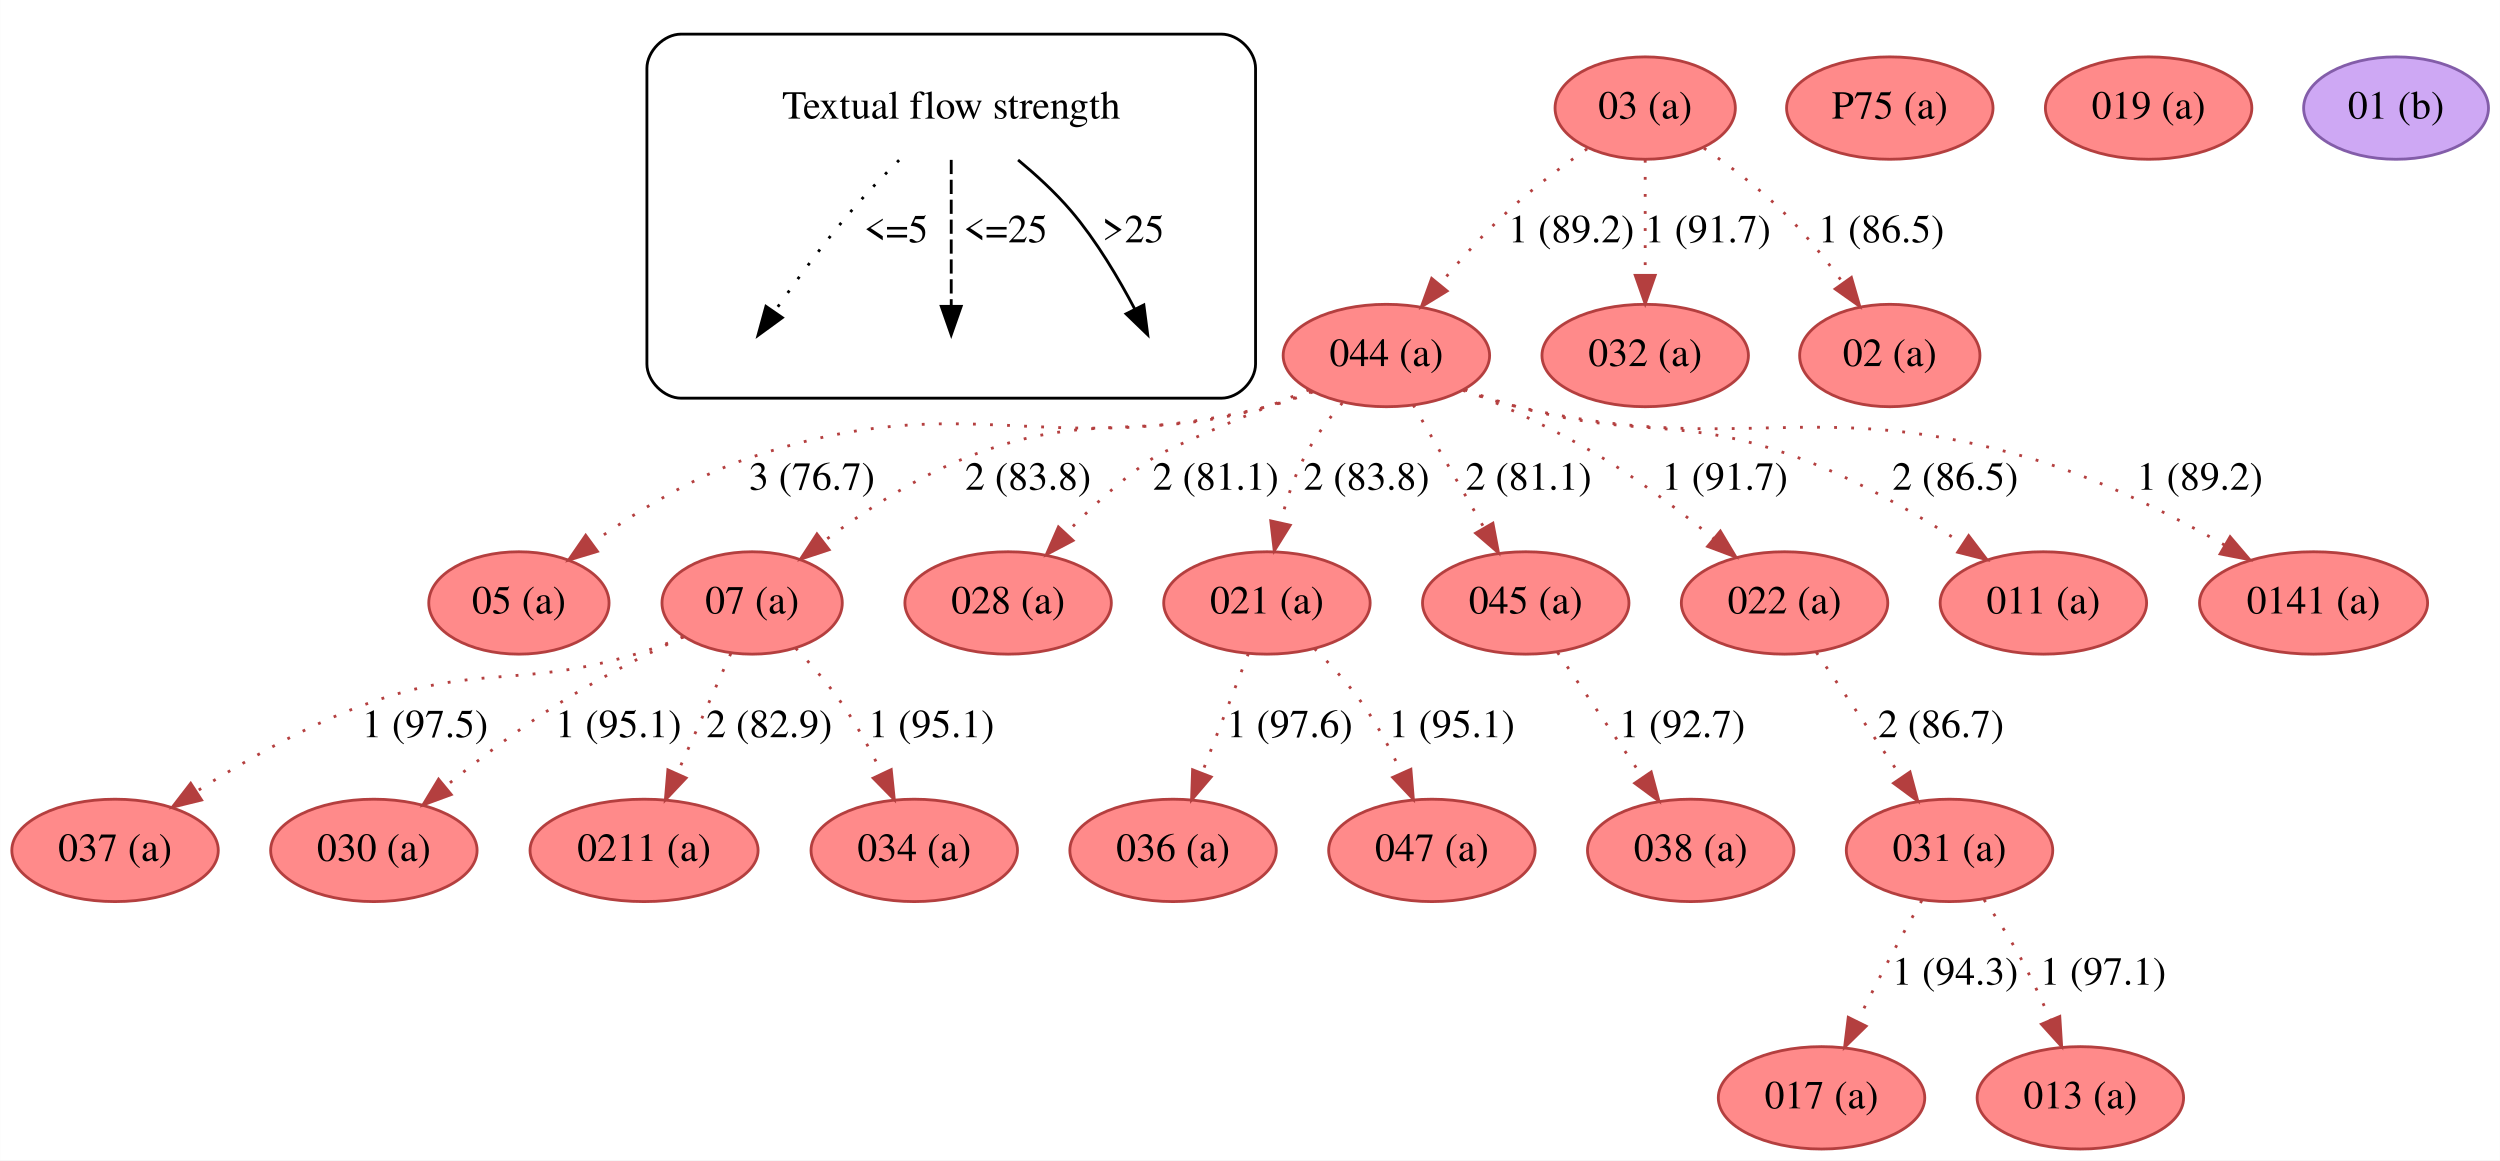
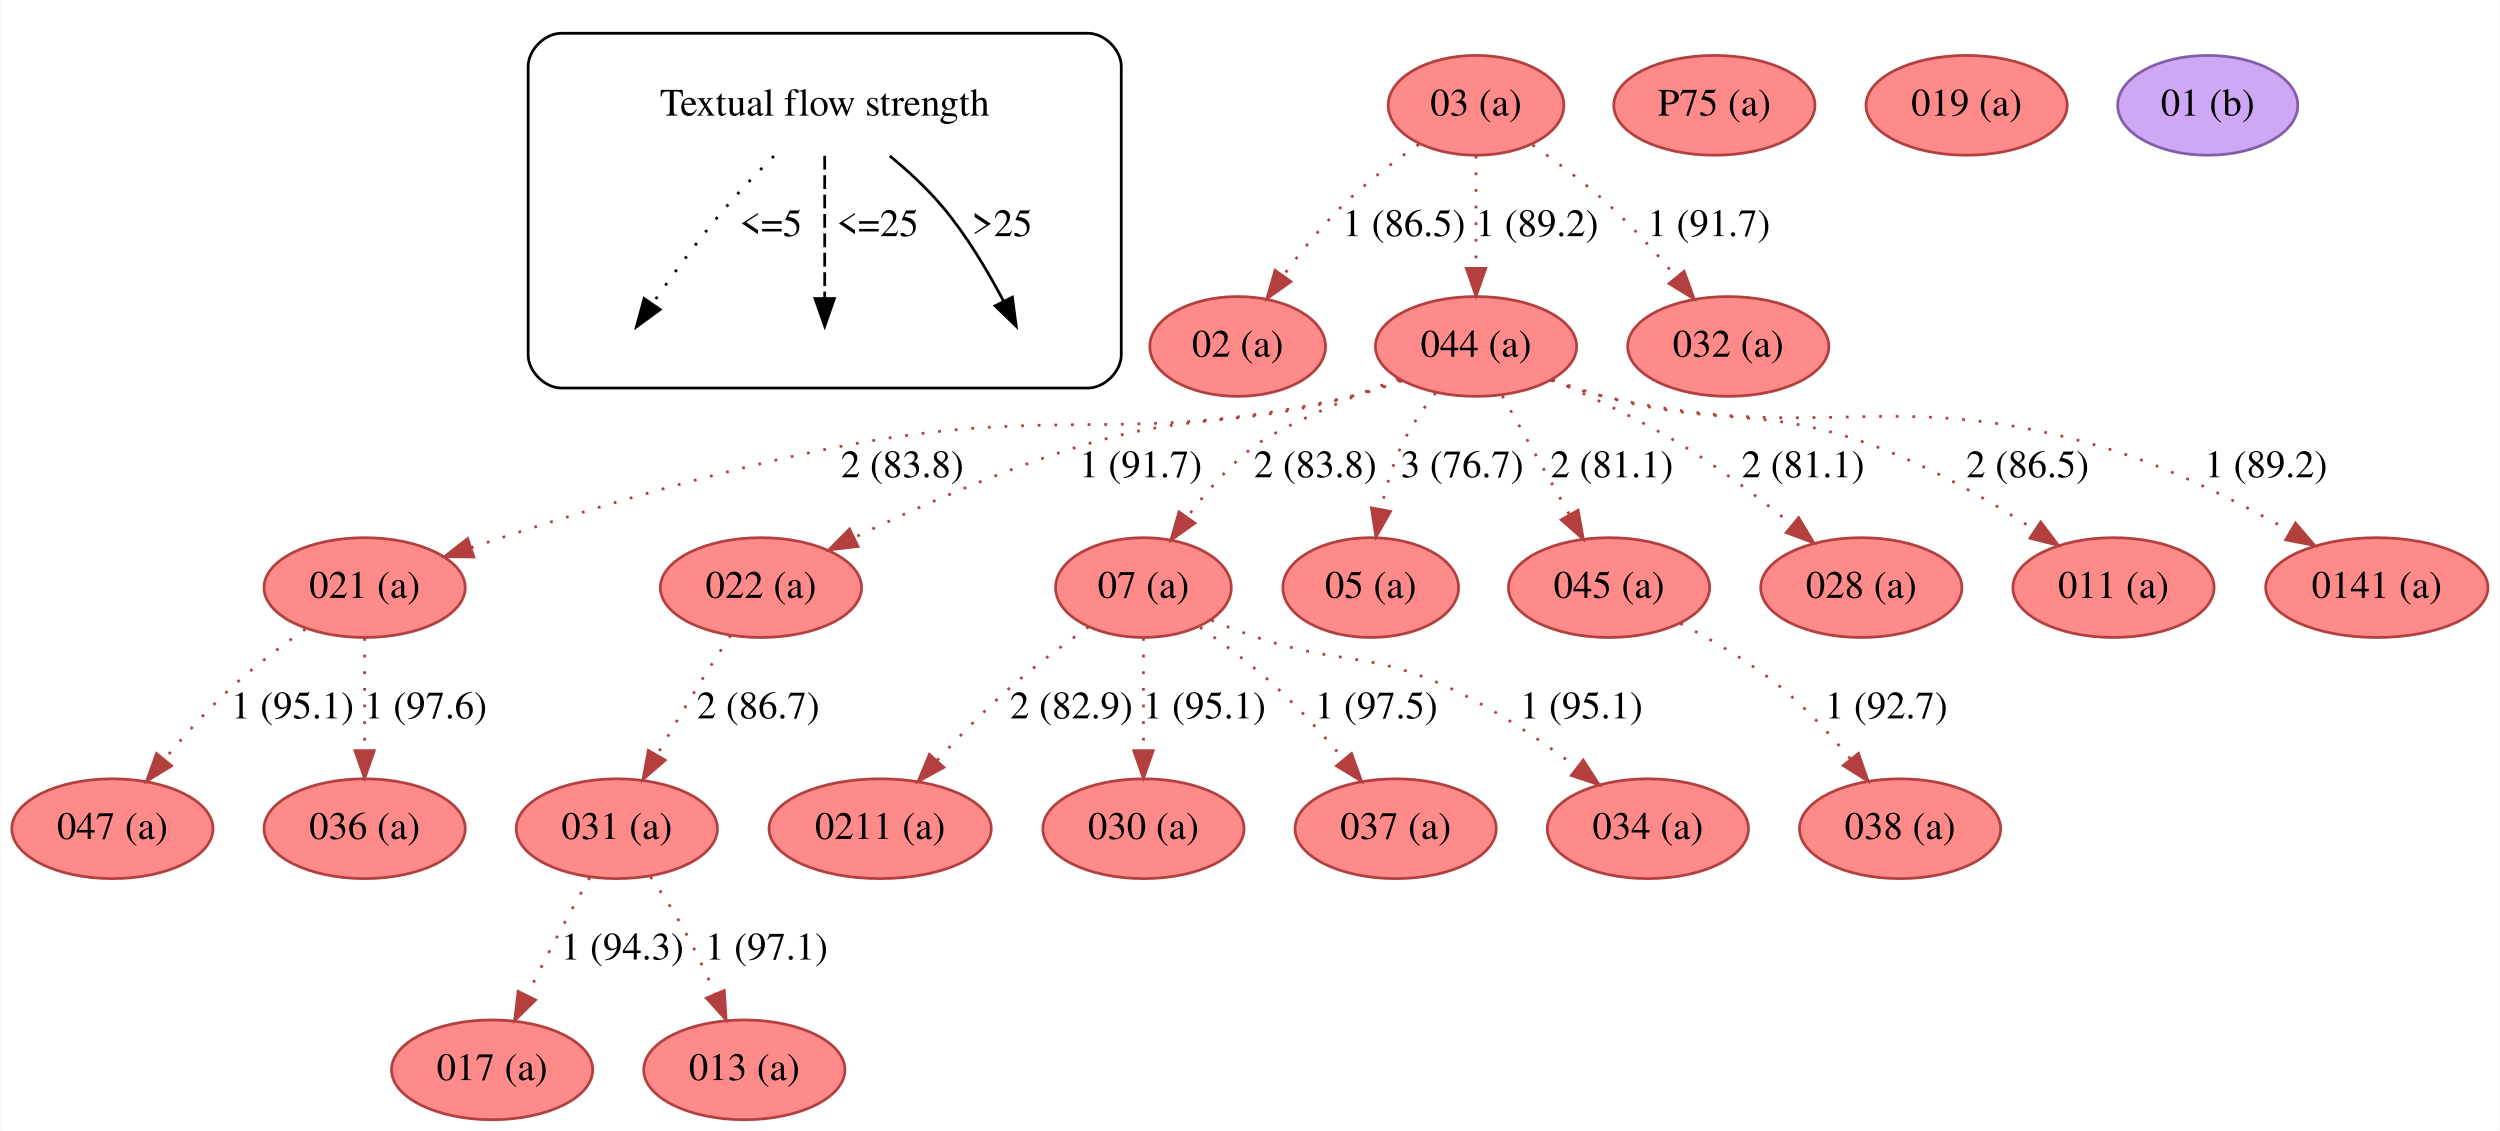
- <svg xmlns="http://www.w3.org/2000/svg" width="879pt" height="408pt" viewBox="0.00 0.00 878.89 408.00">
+ <svg xmlns="http://www.w3.org/2000/svg" width="902pt" height="408pt" viewBox="0.00 0.00 901.69 408.00">
  <g id="graph0" class="graph" transform="scale(1 1) rotate(0) translate(4 404)">
-     <polygon fill="white" stroke="none" points="-4,4 -4,-404 874.894,-404 874.894,4 -4,4" />
+     <polygon fill="white" stroke="none" points="-4,4 -4,-404 897.693,-404 897.693,4 -4,4" />
    <g id="clust1" class="cluster">
-       <path fill="none" stroke="black" d="M235.397,-264C235.397,-264 425.397,-264 425.397,-264 431.397,-264 437.397,-270 437.397,-276 437.397,-276 437.397,-380 437.397,-380 437.397,-386 431.397,-392 425.397,-392 425.397,-392 235.397,-392 235.397,-392 229.397,-392 223.397,-386 223.397,-380 223.397,-380 223.397,-276 223.397,-276 223.397,-270 229.397,-264 235.397,-264" />
+       <path fill="none" stroke="black" d="M198.397,-264C198.397,-264 388.397,-264 388.397,-264 394.397,-264 400.397,-270 400.397,-276 400.397,-276 400.397,-380 400.397,-380 400.397,-386 394.397,-392 388.397,-392 388.397,-392 198.397,-392 198.397,-392 192.397,-392 186.397,-386 186.397,-380 186.397,-380 186.397,-276 186.397,-276 186.397,-270 192.397,-264 198.397,-264" />
    </g>
    <g id="node1" class="node">
-       <text text-anchor="middle" x="330.397" y="-362.3" font-family="Times,serif" font-size="14.00">Textual flow strength</text>
+       <text text-anchor="middle" x="293.397" y="-362.3" font-family="Times,serif" font-size="14.00">Textual flow strength</text>
    </g>
    <g id="edge1" class="edge">
-       <path fill="none" stroke="black" stroke-dasharray="1,5" d="M312.062,-347.686C306.529,-342.194 300.557,-335.989 295.397,-330 285.568,-318.593 275.469,-304.779 268.31,-294.563" />
-       <polygon fill="black" stroke="black" points="271.011,-292.314 262.453,-286.068 265.248,-296.288 271.011,-292.314" />
-       <text text-anchor="middle" x="310.897" y="-318.8" font-family="Times,serif" font-size="14.00">&lt;=5  </text>
+       <path fill="none" stroke="black" stroke-dasharray="1,5" d="M275.062,-347.686C269.529,-342.194 263.557,-335.989 258.397,-330 248.568,-318.593 238.469,-304.779 231.31,-294.563" />
+       <polygon fill="black" stroke="black" points="234.011,-292.314 225.453,-286.068 228.248,-296.288 234.011,-292.314" />
+       <text text-anchor="middle" x="273.897" y="-318.8" font-family="Times,serif" font-size="14.00">&lt;=5  </text>
    </g>
    <g id="edge2" class="edge">
-       <path fill="none" stroke="black" stroke-dasharray="5,2" d="M330.397,-347.799C330.397,-332.794 330.397,-311.174 330.397,-296.409" />
-       <polygon fill="black" stroke="black" points="333.897,-296.293 330.397,-286.293 326.897,-296.293 333.897,-296.293" />
-       <text text-anchor="middle" x="349.397" y="-318.8" font-family="Times,serif" font-size="14.00">  &lt;=25</text>
+       <path fill="none" stroke="black" stroke-dasharray="5,2" d="M293.397,-347.799C293.397,-332.794 293.397,-311.174 293.397,-296.409" />
+       <polygon fill="black" stroke="black" points="296.897,-296.293 293.397,-286.293 289.897,-296.293 296.897,-296.293" />
+       <text text-anchor="middle" x="312.397" y="-318.8" font-family="Times,serif" font-size="14.00">  &lt;=25</text>
    </g>
    <g id="edge3" class="edge">
-       <path fill="none" stroke="black" d="M353.9,-347.76C360.303,-342.462 366.963,-336.344 372.397,-330 381.484,-319.39 389.492,-305.689 394.943,-295.313" />
-       <polygon fill="black" stroke="black" points="398.119,-296.789 399.488,-286.283 391.866,-293.642 398.119,-296.789" />
-       <text text-anchor="middle" x="394.397" y="-318.8" font-family="Times,serif" font-size="14.00">&gt;25</text>
+       <path fill="none" stroke="black" d="M316.9,-347.76C323.303,-342.462 329.963,-336.344 335.397,-330 344.484,-319.39 352.492,-305.689 357.943,-295.313" />
+       <polygon fill="black" stroke="black" points="361.119,-296.789 362.488,-286.283 354.866,-293.642 361.119,-296.789" />
+       <text text-anchor="middle" x="357.397" y="-318.8" font-family="Times,serif" font-size="14.00">&gt;25</text>
    </g>
    <g id="node5" class="node">
-       <ellipse fill="#ff8a8a" stroke="#b43f3f" cx="483.397" cy="-279" rx="36.294" ry="18" />
-       <text text-anchor="middle" x="483.397" y="-275.3" font-family="Times,serif" font-size="14.00">044 (a)</text>
+       <ellipse fill="#ff8a8a" stroke="#b43f3f" cx="528.397" cy="-366" rx="31.695" ry="18" />
+       <text text-anchor="middle" x="528.397" y="-362.3" font-family="Times,serif" font-size="14.00">03 (a)</text>
    </g>
    <g id="node6" class="node">
-       <ellipse fill="#ff8a8a" stroke="#b43f3f" cx="178.397" cy="-192" rx="31.695" ry="18" />
-       <text text-anchor="middle" x="178.397" y="-188.3" font-family="Times,serif" font-size="14.00">05 (a)</text>
+       <ellipse fill="#ff8a8a" stroke="#b43f3f" cx="442.397" cy="-279" rx="31.695" ry="18" />
+       <text text-anchor="middle" x="442.397" y="-275.3" font-family="Times,serif" font-size="14.00">02 (a)</text>
    </g>
    <g id="edge4" class="edge">
-       <path fill="none" stroke="#b43f3f" stroke-dasharray="1,5" d="M457.567,-266.204C452.306,-264.185 446.743,-262.317 441.397,-261 362.474,-241.553 336.404,-269.017 259.397,-243 239.503,-236.279 219.403,-223.912 204.202,-213.16" />
-       <polygon fill="#b43f3f" stroke="#b43f3f" points="205.998,-210.138 195.857,-207.07 201.872,-215.792 205.998,-210.138" />
-       <text text-anchor="middle" x="281.397" y="-231.8" font-family="Times,serif" font-size="14.00">3 (76.7)</text>
+       <path fill="none" stroke="#b43f3f" stroke-dasharray="1,5" d="M507.75,-351.912C498.864,-345.796 488.645,-338.086 480.397,-330 472.572,-322.329 465.035,-312.975 458.765,-304.442" />
+       <polygon fill="#b43f3f" stroke="#b43f3f" points="461.603,-302.394 452.954,-296.275 455.899,-306.452 461.603,-302.394" />
+       <text text-anchor="middle" x="502.397" y="-318.8" font-family="Times,serif" font-size="14.00">1 (86.5)</text>
    </g>
    <g id="node7" class="node">
-       <ellipse fill="#ff8a8a" stroke="#b43f3f" cx="260.397" cy="-192" rx="31.695" ry="18" />
-       <text text-anchor="middle" x="260.397" y="-188.3" font-family="Times,serif" font-size="14.00">07 (a)</text>
+       <ellipse fill="#ff8a8a" stroke="#b43f3f" cx="528.397" cy="-279" rx="36.294" ry="18" />
+       <text text-anchor="middle" x="528.397" y="-275.3" font-family="Times,serif" font-size="14.00">044 (a)</text>
    </g>
    <g id="edge5" class="edge">
-       <path fill="none" stroke="#b43f3f" stroke-dasharray="1,5" d="M457.039,-266.323C451.918,-264.343 446.543,-262.46 441.397,-261 395.425,-247.959 379.807,-260.64 335.397,-243 317.451,-235.872 299.381,-223.999 285.475,-213.612" />
-       <polygon fill="#b43f3f" stroke="#b43f3f" points="287.453,-210.717 277.394,-207.392 283.184,-216.264 287.453,-210.717" />
-       <text text-anchor="middle" x="357.397" y="-231.8" font-family="Times,serif" font-size="14.00">2 (83.8)</text>
+       <path fill="none" stroke="#b43f3f" stroke-dasharray="1,5" d="M528.397,-347.799C528.397,-336.163 528.397,-320.548 528.397,-307.237" />
+       <polygon fill="#b43f3f" stroke="#b43f3f" points="531.897,-307.175 528.397,-297.175 524.897,-307.175 531.897,-307.175" />
+       <text text-anchor="middle" x="550.397" y="-318.8" font-family="Times,serif" font-size="14.00">1 (89.2)</text>
    </g>
    <g id="node8" class="node">
-       <ellipse fill="#ff8a8a" stroke="#b43f3f" cx="350.397" cy="-192" rx="36.294" ry="18" />
-       <text text-anchor="middle" x="350.397" y="-188.3" font-family="Times,serif" font-size="14.00">028 (a)</text>
+       <ellipse fill="#ff8a8a" stroke="#b43f3f" cx="619.397" cy="-279" rx="36.294" ry="18" />
+       <text text-anchor="middle" x="619.397" y="-275.3" font-family="Times,serif" font-size="14.00">032 (a)</text>
    </g>
    <g id="edge6" class="edge">
-       <path fill="none" stroke="#b43f3f" stroke-dasharray="1,5" d="M456.214,-266.983C434.278,-257.996 406.286,-246.27 401.397,-243 390.285,-235.568 379.487,-225.528 370.709,-216.395" />
-       <polygon fill="#b43f3f" stroke="#b43f3f" points="373.22,-213.955 363.849,-209.013 368.093,-218.721 373.22,-213.955" />
-       <text text-anchor="middle" x="423.397" y="-231.8" font-family="Times,serif" font-size="14.00">2 (81.1)</text>
+       <path fill="none" stroke="#b43f3f" stroke-dasharray="1,5" d="M548.816,-351.672C557.659,-345.512 567.908,-337.834 576.397,-330 584.941,-322.115 593.472,-312.619 600.657,-304.029" />
+       <polygon fill="#b43f3f" stroke="#b43f3f" points="603.474,-306.113 607.089,-296.155 598.053,-301.685 603.474,-306.113" />
+       <text text-anchor="middle" x="612.397" y="-318.8" font-family="Times,serif" font-size="14.00">1 (91.7)</text>
    </g>
    <g id="node9" class="node">
-       <ellipse fill="#ff8a8a" stroke="#b43f3f" cx="441.397" cy="-192" rx="36.294" ry="18" />
-       <text text-anchor="middle" x="441.397" y="-188.3" font-family="Times,serif" font-size="14.00">021 (a)</text>
+       <ellipse fill="#ff8a8a" stroke="#b43f3f" cx="127.397" cy="-192" rx="36.294" ry="18" />
+       <text text-anchor="middle" x="127.397" y="-188.3" font-family="Times,serif" font-size="14.00">021 (a)</text>
+     </g>
+     <g id="edge12" class="edge">
+       <path fill="none" stroke="#b43f3f" stroke-dasharray="1,5" d="M501.629,-266.571C495.714,-264.418 489.415,-262.405 483.397,-261 403.38,-242.319 380.083,-258.535 299.397,-243 252.705,-234.01 200.428,-217.922 165.896,-206.422" />
+       <polygon fill="#b43f3f" stroke="#b43f3f" points="166.805,-203.035 156.211,-203.161 164.571,-209.669 166.805,-203.035" />
+       <text text-anchor="middle" x="321.397" y="-231.8" font-family="Times,serif" font-size="14.00">2 (83.8)</text>
+     </g>
+     <g id="node12" class="node">
+       <ellipse fill="#ff8a8a" stroke="#b43f3f" cx="270.397" cy="-192" rx="36.294" ry="18" />
+       <text text-anchor="middle" x="270.397" y="-188.3" font-family="Times,serif" font-size="14.00">022 (a)</text>
+     </g>
+     <g id="edge13" class="edge">
+       <path fill="none" stroke="#b43f3f" stroke-dasharray="1,5" d="M501.051,-266.776C495.284,-264.662 489.19,-262.612 483.397,-261 440.734,-249.127 427.756,-255.913 385.397,-243 357.153,-234.39 326.559,-220.87 304.031,-210.058" />
+       <polygon fill="#b43f3f" stroke="#b43f3f" points="305.424,-206.843 294.9,-205.612 302.359,-213.137 305.424,-206.843" />
+       <text text-anchor="middle" x="407.397" y="-231.8" font-family="Times,serif" font-size="14.00">1 (91.7)</text>
+     </g>
+     <g id="node16" class="node">
+       <ellipse fill="#ff8a8a" stroke="#b43f3f" cx="408.397" cy="-192" rx="31.695" ry="18" />
+       <text text-anchor="middle" x="408.397" y="-188.3" font-family="Times,serif" font-size="14.00">07 (a)</text>
+     </g>
+     <g id="edge14" class="edge">
+       <path fill="none" stroke="#b43f3f" stroke-dasharray="1,5" d="M500.423,-267.418C480.952,-259.744 456.998,-249.596 448.397,-243 439.172,-235.925 430.809,-226.287 424.143,-217.36" />
+       <polygon fill="#b43f3f" stroke="#b43f3f" points="426.941,-215.255 418.299,-209.126 421.232,-219.306 426.941,-215.255" />
+       <text text-anchor="middle" x="470.397" y="-231.8" font-family="Times,serif" font-size="14.00">2 (83.8)</text>
+     </g>
+     <g id="node17" class="node">
+       <ellipse fill="#ff8a8a" stroke="#b43f3f" cx="490.397" cy="-192" rx="31.695" ry="18" />
+       <text text-anchor="middle" x="490.397" y="-188.3" font-family="Times,serif" font-size="14.00">05 (a)</text>
+     </g>
+     <g id="edge15" class="edge">
+       <path fill="none" stroke="#b43f3f" stroke-dasharray="1,5" d="M513.874,-262.248C509.281,-256.541 504.578,-249.815 501.397,-243 498.088,-235.913 495.754,-227.79 494.116,-220.181" />
+       <polygon fill="#b43f3f" stroke="#b43f3f" points="497.543,-219.468 492.287,-210.269 490.66,-220.738 497.543,-219.468" />
+       <text text-anchor="middle" x="523.397" y="-231.8" font-family="Times,serif" font-size="14.00">3 (76.7)</text>
+     </g>
+     <g id="node18" class="node">
+       <ellipse fill="#ff8a8a" stroke="#b43f3f" cx="576.397" cy="-192" rx="36.294" ry="18" />
+       <text text-anchor="middle" x="576.397" y="-188.3" font-family="Times,serif" font-size="14.00">045 (a)</text>
+     </g>
+     <g id="edge16" class="edge">
+       <path fill="none" stroke="#b43f3f" stroke-dasharray="1,5" d="M537.88,-261.207C544.762,-249.021 554.194,-232.318 562.002,-218.491" />
+       <polygon fill="#b43f3f" stroke="#b43f3f" points="565.227,-219.898 567.097,-209.469 559.132,-216.456 565.227,-219.898" />
+       <text text-anchor="middle" x="577.397" y="-231.8" font-family="Times,serif" font-size="14.00">2 (81.1)</text>
+     </g>
+     <g id="node19" class="node">
+       <ellipse fill="#ff8a8a" stroke="#b43f3f" cx="667.397" cy="-192" rx="36.294" ry="18" />
+       <text text-anchor="middle" x="667.397" y="-188.3" font-family="Times,serif" font-size="14.00">028 (a)</text>
+     </g>
+     <g id="edge17" class="edge">
+       <path fill="none" stroke="#b43f3f" stroke-dasharray="1,5" d="M555.892,-266.954C570.426,-260.677 588.329,-252.237 603.397,-243 616.939,-234.699 630.957,-224.021 642.408,-214.665" />
+       <polygon fill="#b43f3f" stroke="#b43f3f" points="644.802,-217.227 650.25,-208.14 640.325,-211.846 644.802,-217.227" />
+       <text text-anchor="middle" x="646.397" y="-231.8" font-family="Times,serif" font-size="14.00">2 (81.1)</text>
+     </g>
+     <g id="node20" class="node">
+       <ellipse fill="#ff8a8a" stroke="#b43f3f" cx="758.397" cy="-192" rx="36.294" ry="18" />
+       <text text-anchor="middle" x="758.397" y="-188.3" font-family="Times,serif" font-size="14.00">011 (a)</text>
+     </g>
+     <g id="edge18" class="edge">
+       <path fill="none" stroke="#b43f3f" stroke-dasharray="1,5" d="M555.875,-266.968C561.914,-264.791 568.321,-262.667 574.397,-261 617.102,-249.281 630.861,-258.357 672.397,-243 692.762,-235.471 713.865,-223.278 730.07,-212.818" />
+       <polygon fill="#b43f3f" stroke="#b43f3f" points="732.12,-215.659 738.534,-207.226 728.261,-209.819 732.12,-215.659" />
+       <text text-anchor="middle" x="727.397" y="-231.8" font-family="Times,serif" font-size="14.00">2 (86.5)</text>
+     </g>
+     <g id="node21" class="node">
+       <ellipse fill="#ff8a8a" stroke="#b43f3f" cx="853.397" cy="-192" rx="40.094" ry="18" />
+       <text text-anchor="middle" x="853.397" y="-188.3" font-family="Times,serif" font-size="14.00">0141 (a)</text>
+     </g>
+     <g id="edge19" class="edge">
+       <path fill="none" stroke="#b43f3f" stroke-dasharray="1,5" d="M555.291,-266.766C561.477,-264.547 568.092,-262.457 574.397,-261 652.3,-242.997 676.597,-265.245 753.397,-243 777.59,-235.992 802.951,-223.242 822.079,-212.371" />
+       <polygon fill="#b43f3f" stroke="#b43f3f" points="824.052,-215.272 830.936,-207.219 820.533,-209.222 824.052,-215.272" />
+       <text text-anchor="middle" x="813.397" y="-231.8" font-family="Times,serif" font-size="14.00">1 (89.2)</text>
+     </g>
+     <g id="node10" class="node">
+       <ellipse fill="#ff8a8a" stroke="#b43f3f" cx="36.397" cy="-105" rx="36.294" ry="18" />
+       <text text-anchor="middle" x="36.397" y="-101.3" font-family="Times,serif" font-size="14.00">047 (a)</text>
    </g>
    <g id="edge7" class="edge">
-       <path fill="none" stroke="#b43f3f" stroke-dasharray="1,5" d="M467.92,-262.327C462.997,-256.626 457.921,-249.884 454.397,-243 450.8,-235.974 448.14,-227.871 446.198,-220.26" />
-       <polygon fill="#b43f3f" stroke="#b43f3f" points="449.576,-219.328 443.973,-210.336 442.745,-220.859 449.576,-219.328" />
-       <text text-anchor="middle" x="476.397" y="-231.8" font-family="Times,serif" font-size="14.00">2 (83.8)</text>
-     </g>
-     <g id="node10" class="node">
-       <ellipse fill="#ff8a8a" stroke="#b43f3f" cx="532.397" cy="-192" rx="36.294" ry="18" />
-       <text text-anchor="middle" x="532.397" y="-188.3" font-family="Times,serif" font-size="14.00">045 (a)</text>
+       <path fill="none" stroke="#b43f3f" stroke-dasharray="1,5" d="M106.025,-177.006C97.404,-170.963 87.582,-163.554 79.397,-156 70.853,-148.115 62.321,-138.619 55.136,-130.029" />
+       <polygon fill="#b43f3f" stroke="#b43f3f" points="57.741,-127.685 48.704,-122.155 52.32,-132.113 57.741,-127.685" />
+       <text text-anchor="middle" x="101.397" y="-144.8" font-family="Times,serif" font-size="14.00">1 (95.1)</text>
+     </g>
+     <g id="node11" class="node">
+       <ellipse fill="#ff8a8a" stroke="#b43f3f" cx="127.397" cy="-105" rx="36.294" ry="18" />
+       <text text-anchor="middle" x="127.397" y="-101.3" font-family="Times,serif" font-size="14.00">036 (a)</text>
    </g>
    <g id="edge8" class="edge">
-       <path fill="none" stroke="#b43f3f" stroke-dasharray="1,5" d="M492.844,-261.611C499.917,-249.343 509.721,-232.336 517.798,-218.324" />
-       <polygon fill="#b43f3f" stroke="#b43f3f" points="520.849,-220.04 522.811,-209.629 514.784,-216.544 520.849,-220.04" />
-       <text text-anchor="middle" x="533.397" y="-231.8" font-family="Times,serif" font-size="14.00">2 (81.1)</text>
-     </g>
-     <g id="node11" class="node">
-       <ellipse fill="#ff8a8a" stroke="#b43f3f" cx="623.397" cy="-192" rx="36.294" ry="18" />
-       <text text-anchor="middle" x="623.397" y="-188.3" font-family="Times,serif" font-size="14.00">022 (a)</text>
+       <path fill="none" stroke="#b43f3f" stroke-dasharray="1,5" d="M127.397,-173.799C127.397,-162.163 127.397,-146.548 127.397,-133.237" />
+       <polygon fill="#b43f3f" stroke="#b43f3f" points="130.897,-133.175 127.397,-123.175 123.897,-133.175 130.897,-133.175" />
+       <text text-anchor="middle" x="149.397" y="-144.8" font-family="Times,serif" font-size="14.00">1 (97.6)</text>
+     </g>
+     <g id="node13" class="node">
+       <ellipse fill="#ff8a8a" stroke="#b43f3f" cx="218.397" cy="-105" rx="36.294" ry="18" />
+       <text text-anchor="middle" x="218.397" y="-101.3" font-family="Times,serif" font-size="14.00">031 (a)</text>
    </g>
    <g id="edge9" class="edge">
-       <path fill="none" stroke="#b43f3f" stroke-dasharray="1,5" d="M510.91,-267.157C525.704,-260.88 544.016,-252.375 559.397,-243 572.96,-234.733 586.98,-224.059 598.428,-214.698" />
-       <polygon fill="#b43f3f" stroke="#b43f3f" points="600.824,-217.257 606.266,-208.166 596.343,-211.879 600.824,-217.257" />
-       <text text-anchor="middle" x="602.397" y="-231.8" font-family="Times,serif" font-size="14.00">1 (91.7)</text>
-     </g>
-     <g id="node12" class="node">
-       <ellipse fill="#ff8a8a" stroke="#b43f3f" cx="714.397" cy="-192" rx="36.294" ry="18" />
-       <text text-anchor="middle" x="714.397" y="-188.3" font-family="Times,serif" font-size="14.00">011 (a)</text>
+       <path fill="none" stroke="#b43f3f" stroke-dasharray="1,5" d="M259.441,-174.74C255.564,-168.879 251.219,-162.185 247.397,-156 242.544,-148.146 237.434,-139.48 232.878,-131.599" />
+       <polygon fill="#b43f3f" stroke="#b43f3f" points="235.845,-129.737 227.833,-122.805 229.773,-133.22 235.845,-129.737" />
+       <text text-anchor="middle" x="269.397" y="-144.8" font-family="Times,serif" font-size="14.00">2 (86.7)</text>
+     </g>
+     <g id="node14" class="node">
+       <ellipse fill="#ff8a8a" stroke="#b43f3f" cx="173.397" cy="-18" rx="36.294" ry="18" />
+       <text text-anchor="middle" x="173.397" y="-14.3" font-family="Times,serif" font-size="14.00">017 (a)</text>
    </g>
    <g id="edge10" class="edge">
-       <path fill="none" stroke="#b43f3f" stroke-dasharray="1,5" d="M510.873,-266.96C516.912,-264.783 523.32,-262.662 529.397,-261 572.534,-249.204 586.437,-258.471 628.397,-243 648.769,-235.489 669.872,-223.297 686.076,-212.832" />
-       <polygon fill="#b43f3f" stroke="#b43f3f" points="688.127,-215.672 694.538,-207.237 684.266,-209.833 688.127,-215.672" />
-       <text text-anchor="middle" x="683.397" y="-231.8" font-family="Times,serif" font-size="14.00">2 (86.5)</text>
-     </g>
-     <g id="node13" class="node">
-       <ellipse fill="#ff8a8a" stroke="#b43f3f" cx="809.397" cy="-192" rx="40.094" ry="18" />
-       <text text-anchor="middle" x="809.397" y="-188.3" font-family="Times,serif" font-size="14.00">0141 (a)</text>
+       <path fill="none" stroke="#b43f3f" stroke-dasharray="1,5" d="M208.644,-87.371C205.322,-81.593 201.633,-75.047 198.397,-69 194.229,-61.213 189.866,-52.645 185.972,-44.834" />
+       <polygon fill="#b43f3f" stroke="#b43f3f" points="189.069,-43.2 181.5,-35.785 182.793,-46.301 189.069,-43.2" />
+       <text text-anchor="middle" x="220.397" y="-57.8" font-family="Times,serif" font-size="14.00">1 (94.3)</text>
+     </g>
+     <g id="node15" class="node">
+       <ellipse fill="#ff8a8a" stroke="#b43f3f" cx="264.397" cy="-18" rx="36.294" ry="18" />
+       <text text-anchor="middle" x="264.397" y="-14.3" font-family="Times,serif" font-size="14.00">013 (a)</text>
    </g>
    <g id="edge11" class="edge">
-       <path fill="none" stroke="#b43f3f" stroke-dasharray="1,5" d="M510.29,-266.764C516.476,-264.545 523.092,-262.455 529.397,-261 607.736,-242.919 632.166,-265.347 709.397,-243 733.592,-235.999 758.953,-223.248 778.081,-212.376" />
-       <polygon fill="#b43f3f" stroke="#b43f3f" points="780.054,-215.277 786.938,-207.223 776.534,-209.227 780.054,-215.277" />
-       <text text-anchor="middle" x="769.397" y="-231.8" font-family="Times,serif" font-size="14.00">1 (89.2)</text>
-     </g>
-     <g id="node14" class="node">
-       <ellipse fill="#ff8a8a" stroke="#b43f3f" cx="36.397" cy="-105" rx="36.294" ry="18" />
-       <text text-anchor="middle" x="36.397" y="-101.3" font-family="Times,serif" font-size="14.00">037 (a)</text>
-     </g>
-     <g id="edge12" class="edge">
-       <path fill="none" stroke="#b43f3f" stroke-dasharray="1,5" d="M236.417,-180.082C230.904,-177.847 225.01,-175.67 219.397,-174 177.789,-161.62 164.123,-171.027 123.397,-156 102.85,-148.418 81.502,-136.225 65.095,-125.778" />
-       <polygon fill="#b43f3f" stroke="#b43f3f" points="66.814,-122.72 56.525,-120.194 62.993,-128.585 66.814,-122.72" />
-       <text text-anchor="middle" x="145.397" y="-144.8" font-family="Times,serif" font-size="14.00">1 (97.5)</text>
-     </g>
-     <g id="node15" class="node">
-       <ellipse fill="#ff8a8a" stroke="#b43f3f" cx="127.397" cy="-105" rx="36.294" ry="18" />
-       <text text-anchor="middle" x="127.397" y="-101.3" font-family="Times,serif" font-size="14.00">030 (a)</text>
-     </g>
-     <g id="edge13" class="edge">
-       <path fill="none" stroke="#b43f3f" stroke-dasharray="1,5" d="M236.137,-180.115C222.617,-173.701 205.679,-165.08 191.397,-156 177.992,-147.478 163.991,-136.773 152.515,-127.458" />
-       <polygon fill="#b43f3f" stroke="#b43f3f" points="154.591,-124.633 144.649,-120.971 150.137,-130.034 154.591,-124.633" />
-       <text text-anchor="middle" x="213.397" y="-144.8" font-family="Times,serif" font-size="14.00">1 (95.1)</text>
-     </g>
-     <g id="node16" class="node">
-       <ellipse fill="#ff8a8a" stroke="#b43f3f" cx="222.397" cy="-105" rx="40.094" ry="18" />
-       <text text-anchor="middle" x="222.397" y="-101.3" font-family="Times,serif" font-size="14.00">0211 (a)</text>
-     </g>
-     <g id="edge14" class="edge">
-       <path fill="none" stroke="#b43f3f" stroke-dasharray="1,5" d="M252.889,-174.207C247.528,-162.216 240.213,-145.851 234.091,-132.157" />
-       <polygon fill="#b43f3f" stroke="#b43f3f" points="237.165,-130.459 229.889,-122.758 230.775,-133.316 237.165,-130.459" />
-       <text text-anchor="middle" x="266.397" y="-144.8" font-family="Times,serif" font-size="14.00">2 (82.9)</text>
-     </g>
-     <g id="node17" class="node">
-       <ellipse fill="#ff8a8a" stroke="#b43f3f" cx="317.397" cy="-105" rx="36.294" ry="18" />
-       <text text-anchor="middle" x="317.397" y="-101.3" font-family="Times,serif" font-size="14.00">034 (a)</text>
-     </g>
-     <g id="edge15" class="edge">
-       <path fill="none" stroke="#b43f3f" stroke-dasharray="1,5" d="M275.715,-176.099C281.356,-170.156 287.547,-163.057 292.397,-156 297.477,-148.608 302.148,-140.036 306.042,-132.1" />
-       <polygon fill="#b43f3f" stroke="#b43f3f" points="309.3,-133.397 310.383,-122.858 302.964,-130.421 309.3,-133.397" />
-       <text text-anchor="middle" x="323.397" y="-144.8" font-family="Times,serif" font-size="14.00">1 (95.1)</text>
-     </g>
-     <g id="node18" class="node">
+       <path fill="none" stroke="#b43f3f" stroke-dasharray="1,5" d="M230.526,-87.67C234.546,-81.917 238.886,-75.309 242.397,-69 246.547,-61.542 250.498,-53.148 253.877,-45.398" />
+       <polygon fill="#b43f3f" stroke="#b43f3f" points="257.161,-46.618 257.824,-36.044 250.712,-43.897 257.161,-46.618" />
+       <text text-anchor="middle" x="272.397" y="-57.8" font-family="Times,serif" font-size="14.00">1 (97.1)</text>
+     </g>
+     <g id="node22" class="node">
+       <ellipse fill="#ff8a8a" stroke="#b43f3f" cx="313.397" cy="-105" rx="40.094" ry="18" />
+       <text text-anchor="middle" x="313.397" y="-101.3" font-family="Times,serif" font-size="14.00">0211 (a)</text>
+     </g>
+     <g id="edge20" class="edge">
+       <path fill="none" stroke="#b43f3f" stroke-dasharray="1,5" d="M388.611,-177.822C379.694,-171.572 369.211,-163.781 360.397,-156 351.233,-147.911 341.866,-138.276 333.93,-129.632" />
+       <polygon fill="#b43f3f" stroke="#b43f3f" points="336.386,-127.129 327.091,-122.045 331.187,-131.816 336.386,-127.129" />
+       <text text-anchor="middle" x="382.397" y="-144.8" font-family="Times,serif" font-size="14.00">2 (82.9)</text>
+     </g>
+     <g id="node23" class="node">
      <ellipse fill="#ff8a8a" stroke="#b43f3f" cx="408.397" cy="-105" rx="36.294" ry="18" />
-       <text text-anchor="middle" x="408.397" y="-101.3" font-family="Times,serif" font-size="14.00">036 (a)</text>
-     </g>
-     <g id="edge16" class="edge">
-       <path fill="none" stroke="#b43f3f" stroke-dasharray="1,5" d="M434.877,-174.207C430.222,-162.216 423.868,-145.851 418.552,-132.157" />
-       <polygon fill="#b43f3f" stroke="#b43f3f" points="421.785,-130.814 414.903,-122.758 415.259,-133.347 421.785,-130.814" />
-       <text text-anchor="middle" x="449.397" y="-144.8" font-family="Times,serif" font-size="14.00">1 (97.6)</text>
-     </g>
-     <g id="node19" class="node">
+       <text text-anchor="middle" x="408.397" y="-101.3" font-family="Times,serif" font-size="14.00">030 (a)</text>
+     </g>
+     <g id="edge21" class="edge">
+       <path fill="none" stroke="#b43f3f" stroke-dasharray="1,5" d="M408.397,-173.799C408.397,-162.163 408.397,-146.548 408.397,-133.237" />
+       <polygon fill="#b43f3f" stroke="#b43f3f" points="411.897,-133.175 408.397,-123.175 404.897,-133.175 411.897,-133.175" />
+       <text text-anchor="middle" x="430.397" y="-144.8" font-family="Times,serif" font-size="14.00">1 (95.1)</text>
+     </g>
+     <g id="node24" class="node">
      <ellipse fill="#ff8a8a" stroke="#b43f3f" cx="499.397" cy="-105" rx="36.294" ry="18" />
-       <text text-anchor="middle" x="499.397" y="-101.3" font-family="Times,serif" font-size="14.00">047 (a)</text>
-     </g>
-     <g id="edge17" class="edge">
-       <path fill="none" stroke="#b43f3f" stroke-dasharray="1,5" d="M458.137,-175.934C464.05,-170.082 470.452,-163.086 475.397,-156 480.489,-148.702 485.033,-140.156 488.76,-132.216" />
-       <polygon fill="#b43f3f" stroke="#b43f3f" points="492.013,-133.513 492.883,-122.954 485.619,-130.666 492.013,-133.513" />
-       <text text-anchor="middle" x="506.397" y="-144.8" font-family="Times,serif" font-size="14.00">1 (95.1)</text>
-     </g>
-     <g id="node23" class="node">
+       <text text-anchor="middle" x="499.397" y="-101.3" font-family="Times,serif" font-size="14.00">037 (a)</text>
+     </g>
+     <g id="edge22" class="edge">
+       <path fill="none" stroke="#b43f3f" stroke-dasharray="1,5" d="M428.816,-177.672C437.659,-171.512 447.908,-163.834 456.397,-156 464.941,-148.115 473.472,-138.619 480.657,-130.029" />
+       <polygon fill="#b43f3f" stroke="#b43f3f" points="483.474,-132.113 487.089,-122.155 478.053,-127.685 483.474,-132.113" />
+       <text text-anchor="middle" x="492.397" y="-144.8" font-family="Times,serif" font-size="14.00">1 (97.5)</text>
+     </g>
+     <g id="node25" class="node">
      <ellipse fill="#ff8a8a" stroke="#b43f3f" cx="590.397" cy="-105" rx="36.294" ry="18" />
-       <text text-anchor="middle" x="590.397" y="-101.3" font-family="Times,serif" font-size="14.00">038 (a)</text>
-     </g>
-     <g id="edge21" class="edge">
-       <path fill="none" stroke="#b43f3f" stroke-dasharray="1,5" d="M543.58,-174.611C552.085,-162.147 563.929,-144.79 573.575,-130.652" />
-       <polygon fill="#b43f3f" stroke="#b43f3f" points="576.503,-132.572 579.248,-122.339 570.721,-128.626 576.503,-132.572" />
-       <text text-anchor="middle" x="587.397" y="-144.8" font-family="Times,serif" font-size="14.00">1 (92.7)</text>
-     </g>
-     <g id="node24" class="node">
+       <text text-anchor="middle" x="590.397" y="-101.3" font-family="Times,serif" font-size="14.00">034 (a)</text>
+     </g>
+     <g id="edge23" class="edge">
+       <path fill="none" stroke="#b43f3f" stroke-dasharray="1,5" d="M432.904,-180.194C438.285,-178.003 443.991,-175.816 449.397,-174 479.44,-163.907 489.603,-169.243 518.397,-156 534.842,-148.436 551.549,-137.107 564.724,-127.144" />
+       <polygon fill="#b43f3f" stroke="#b43f3f" points="567.081,-129.745 572.834,-120.848 562.788,-124.216 567.081,-129.745" />
+       <text text-anchor="middle" x="566.397" y="-144.8" font-family="Times,serif" font-size="14.00">1 (95.1)</text>
+     </g>
+     <g id="node26" class="node">
      <ellipse fill="#ff8a8a" stroke="#b43f3f" cx="681.397" cy="-105" rx="36.294" ry="18" />
-       <text text-anchor="middle" x="681.397" y="-101.3" font-family="Times,serif" font-size="14.00">031 (a)</text>
+       <text text-anchor="middle" x="681.397" y="-101.3" font-family="Times,serif" font-size="14.00">038 (a)</text>
    </g>
    <g id="edge24" class="edge">
-       <path fill="none" stroke="#b43f3f" stroke-dasharray="1,5" d="M634.58,-174.611C643.085,-162.147 654.929,-144.79 664.575,-130.652" />
-       <polygon fill="#b43f3f" stroke="#b43f3f" points="667.503,-132.572 670.248,-122.339 661.721,-128.626 667.503,-132.572" />
-       <text text-anchor="middle" x="678.397" y="-144.8" font-family="Times,serif" font-size="14.00">2 (86.7)</text>
-     </g>
-     <g id="node20" class="node">
-       <ellipse fill="#ff8a8a" stroke="#b43f3f" cx="574.397" cy="-366" rx="31.695" ry="18" />
-       <text text-anchor="middle" x="574.397" y="-362.3" font-family="Times,serif" font-size="14.00">03 (a)</text>
-     </g>
-     <g id="edge18" class="edge">
-       <path fill="none" stroke="#b43f3f" stroke-dasharray="1,5" d="M553.978,-351.672C545.134,-345.512 534.886,-337.834 526.397,-330 517.853,-322.115 509.321,-312.619 502.136,-304.029" />
-       <polygon fill="#b43f3f" stroke="#b43f3f" points="504.741,-301.685 495.704,-296.155 499.32,-306.113 504.741,-301.685" />
-       <text text-anchor="middle" x="548.397" y="-318.8" font-family="Times,serif" font-size="14.00">1 (89.2)</text>
-     </g>
-     <g id="node21" class="node">
-       <ellipse fill="#ff8a8a" stroke="#b43f3f" cx="574.397" cy="-279" rx="36.294" ry="18" />
-       <text text-anchor="middle" x="574.397" y="-275.3" font-family="Times,serif" font-size="14.00">032 (a)</text>
-     </g>
-     <g id="edge19" class="edge">
-       <path fill="none" stroke="#b43f3f" stroke-dasharray="1,5" d="M574.397,-347.799C574.397,-336.163 574.397,-320.548 574.397,-307.237" />
-       <polygon fill="#b43f3f" stroke="#b43f3f" points="577.897,-307.175 574.397,-297.175 570.897,-307.175 577.897,-307.175" />
-       <text text-anchor="middle" x="596.397" y="-318.8" font-family="Times,serif" font-size="14.00">1 (91.7)</text>
-     </g>
-     <g id="node22" class="node">
-       <ellipse fill="#ff8a8a" stroke="#b43f3f" cx="660.397" cy="-279" rx="31.695" ry="18" />
-       <text text-anchor="middle" x="660.397" y="-275.3" font-family="Times,serif" font-size="14.00">02 (a)</text>
-     </g>
-     <g id="edge20" class="edge">
-       <path fill="none" stroke="#b43f3f" stroke-dasharray="1,5" d="M595.044,-351.912C603.93,-345.796 614.148,-338.086 622.397,-330 630.221,-322.329 637.759,-312.975 644.029,-304.442" />
-       <polygon fill="#b43f3f" stroke="#b43f3f" points="646.894,-306.452 649.84,-296.275 641.191,-302.394 646.894,-306.452" />
-       <text text-anchor="middle" x="657.397" y="-318.8" font-family="Times,serif" font-size="14.00">1 (86.5)</text>
-     </g>
-     <g id="node25" class="node">
-       <ellipse fill="#ff8a8a" stroke="#b43f3f" cx="636.397" cy="-18" rx="36.294" ry="18" />
-       <text text-anchor="middle" x="636.397" y="-14.3" font-family="Times,serif" font-size="14.00">017 (a)</text>
-     </g>
-     <g id="edge22" class="edge">
-       <path fill="none" stroke="#b43f3f" stroke-dasharray="1,5" d="M671.644,-87.371C668.322,-81.593 664.633,-75.047 661.397,-69 657.229,-61.213 652.866,-52.645 648.972,-44.834" />
-       <polygon fill="#b43f3f" stroke="#b43f3f" points="652.069,-43.2 644.5,-35.785 645.793,-46.301 652.069,-43.2" />
-       <text text-anchor="middle" x="683.397" y="-57.8" font-family="Times,serif" font-size="14.00">1 (94.3)</text>
-     </g>
-     <g id="node26" class="node">
-       <ellipse fill="#ff8a8a" stroke="#b43f3f" cx="727.397" cy="-18" rx="36.294" ry="18" />
-       <text text-anchor="middle" x="727.397" y="-14.3" font-family="Times,serif" font-size="14.00">013 (a)</text>
-     </g>
-     <g id="edge23" class="edge">
-       <path fill="none" stroke="#b43f3f" stroke-dasharray="1,5" d="M693.526,-87.67C697.546,-81.917 701.886,-75.309 705.397,-69 709.547,-61.542 713.498,-53.148 716.877,-45.398" />
-       <polygon fill="#b43f3f" stroke="#b43f3f" points="720.161,-46.618 720.824,-36.044 713.712,-43.897 720.161,-46.618" />
-       <text text-anchor="middle" x="735.397" y="-57.8" font-family="Times,serif" font-size="14.00">1 (97.1)</text>
+       <path fill="none" stroke="#b43f3f" stroke-dasharray="1,5" d="M602.103,-179.05C613.781,-172.996 627.409,-165.018 638.397,-156 647.518,-148.514 656.264,-138.952 663.459,-130.199" />
+       <polygon fill="#b43f3f" stroke="#b43f3f" points="666.373,-132.158 669.844,-122.148 660.888,-127.808 666.373,-132.158" />
+       <text text-anchor="middle" x="676.397" y="-144.8" font-family="Times,serif" font-size="14.00">1 (92.7)</text>
    </g>
    <g id="node27" class="node">
-       <ellipse fill="#ff8a8a" stroke="#b43f3f" cx="660.397" cy="-366" rx="36.294" ry="18" />
-       <text text-anchor="middle" x="660.397" y="-362.3" font-family="Times,serif" font-size="14.00">P75 (a)</text>
+       <ellipse fill="#ff8a8a" stroke="#b43f3f" cx="614.397" cy="-366" rx="36.294" ry="18" />
+       <text text-anchor="middle" x="614.397" y="-362.3" font-family="Times,serif" font-size="14.00">P75 (a)</text>
    </g>
    <g id="node28" class="node">
-       <ellipse fill="#ff8a8a" stroke="#b43f3f" cx="751.397" cy="-366" rx="36.294" ry="18" />
-       <text text-anchor="middle" x="751.397" y="-362.3" font-family="Times,serif" font-size="14.00">019 (a)</text>
+       <ellipse fill="#ff8a8a" stroke="#b43f3f" cx="705.397" cy="-366" rx="36.294" ry="18" />
+       <text text-anchor="middle" x="705.397" y="-362.3" font-family="Times,serif" font-size="14.00">019 (a)</text>
    </g>
    <g id="node29" class="node">
-       <ellipse fill="#cea8f4" stroke="#835da9" cx="838.397" cy="-366" rx="32.494" ry="18" />
-       <text text-anchor="middle" x="838.397" y="-362.3" font-family="Times,serif" font-size="14.00">01 (b)</text>
+       <ellipse fill="#cea8f4" stroke="#835da9" cx="792.397" cy="-366" rx="32.494" ry="18" />
+       <text text-anchor="middle" x="792.397" y="-362.3" font-family="Times,serif" font-size="14.00">01 (b)</text>
    </g>
  </g>
</svg>
